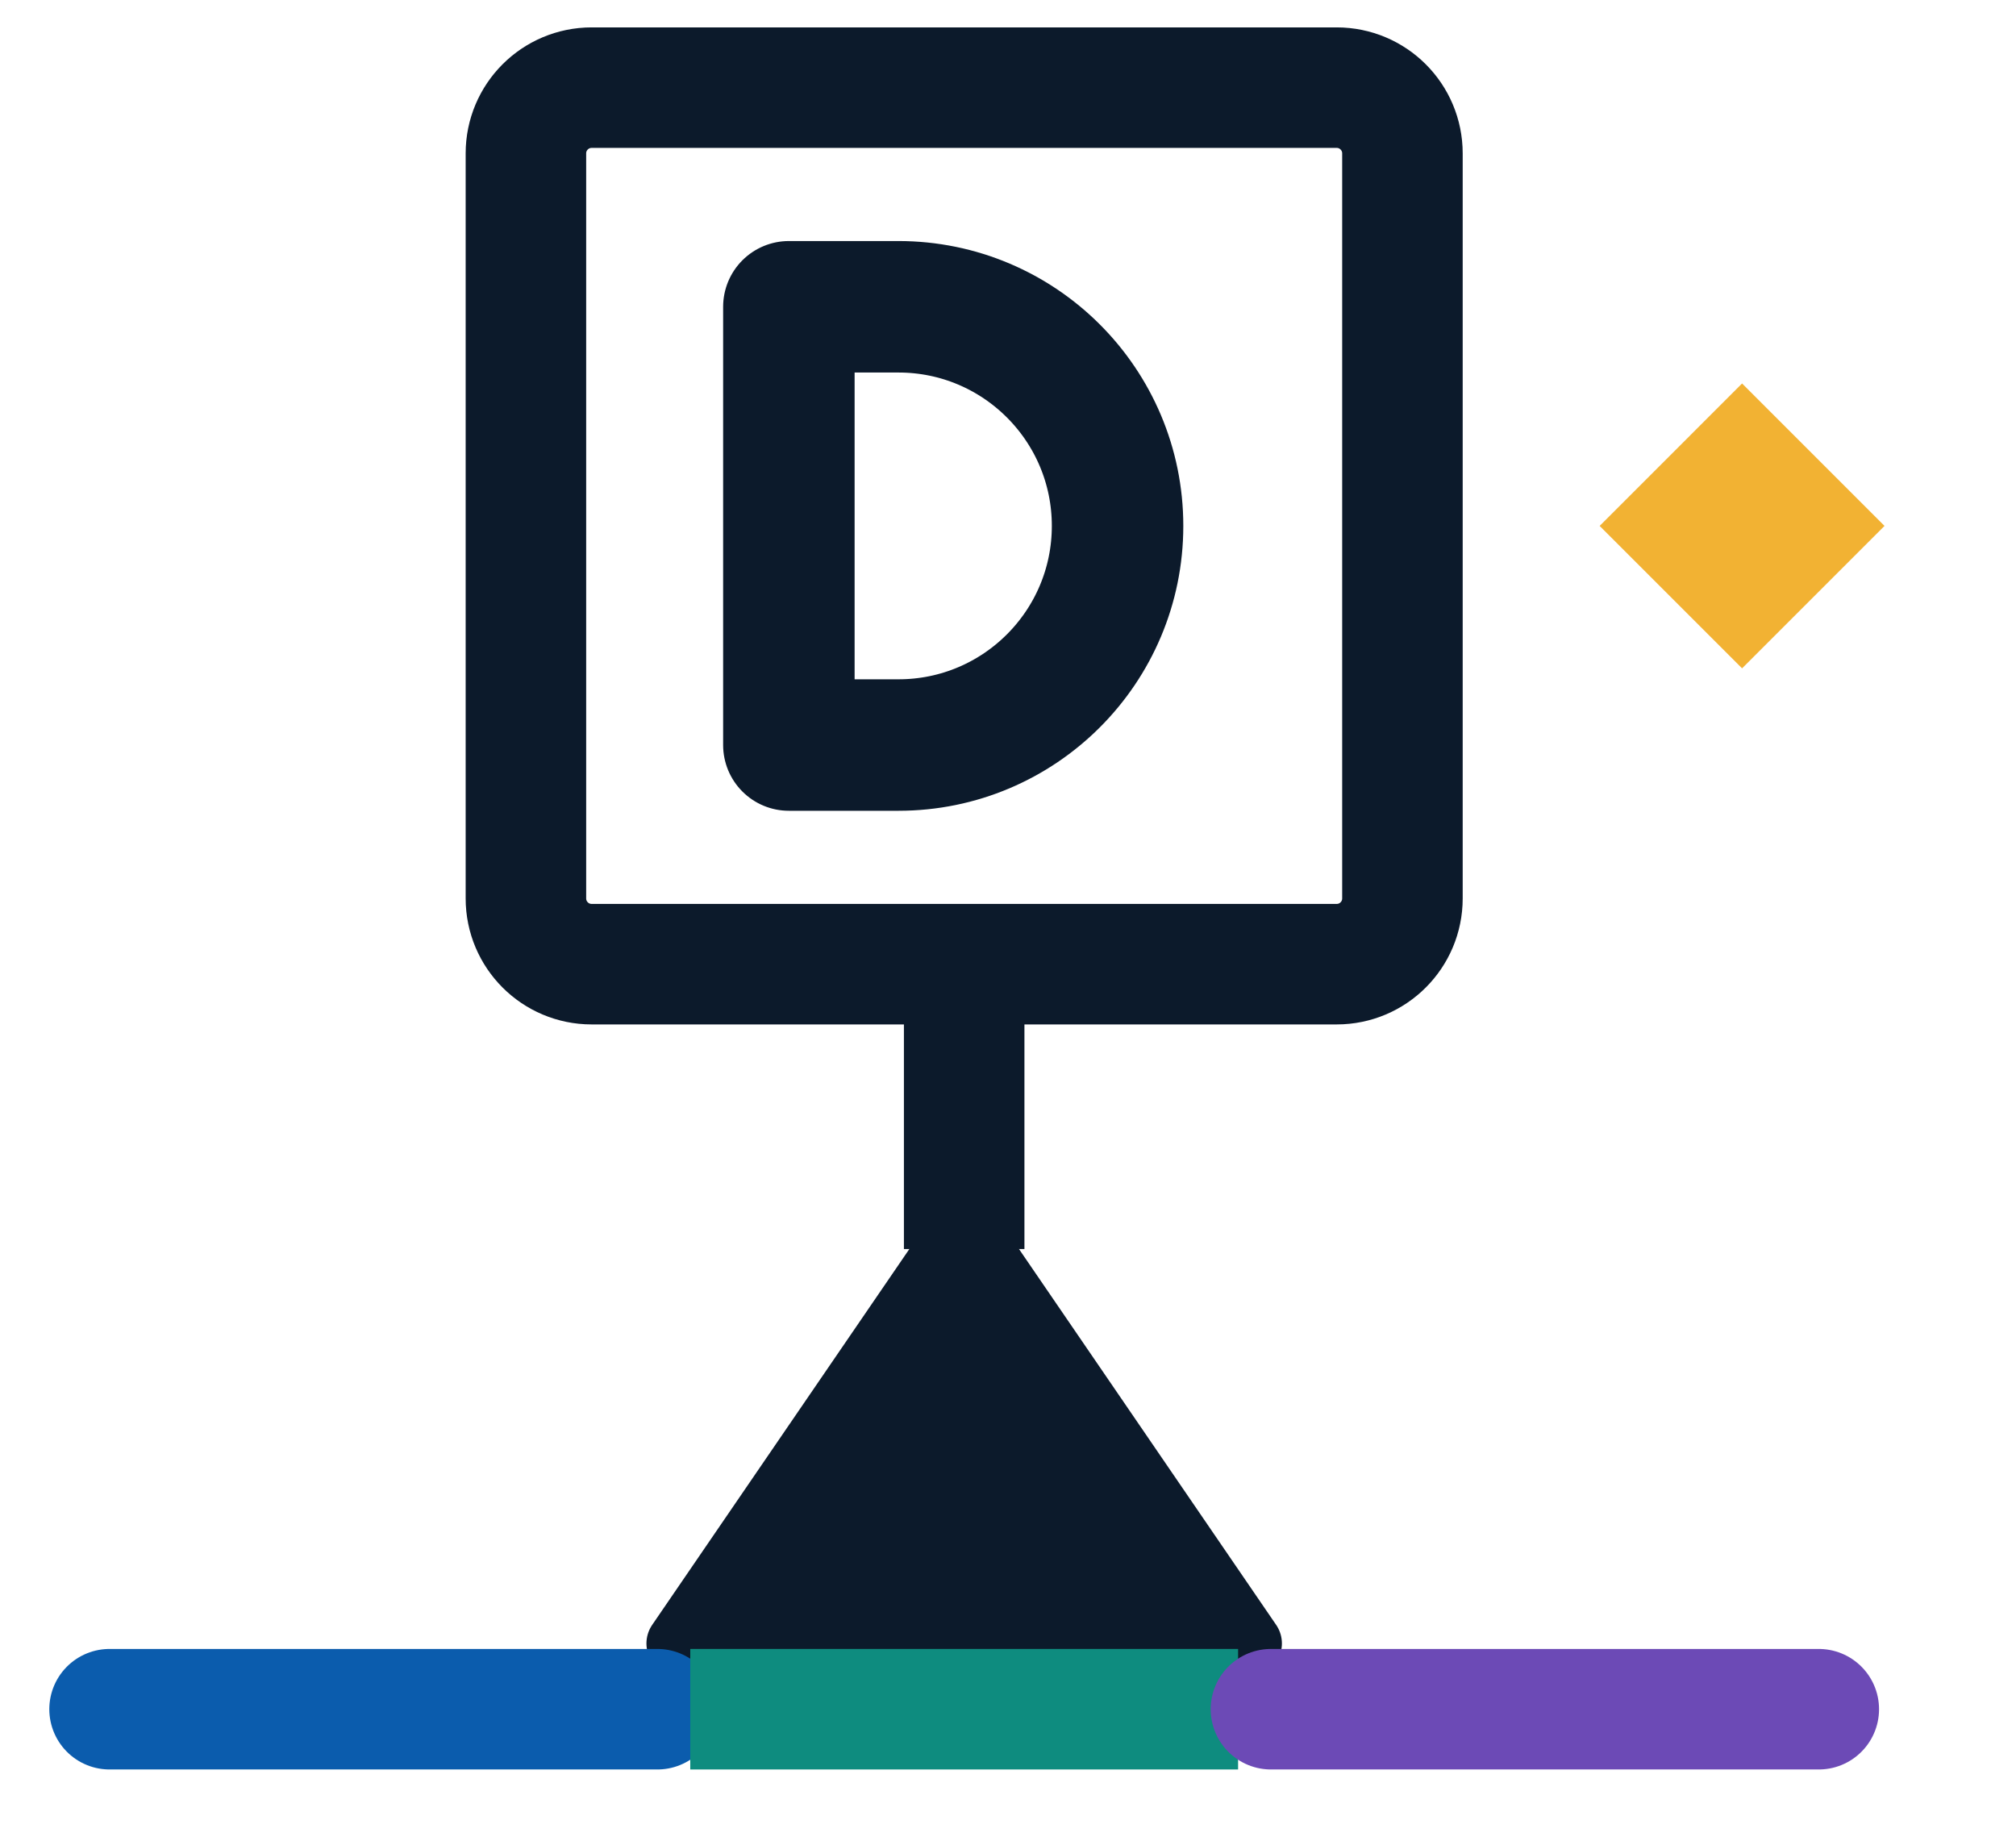
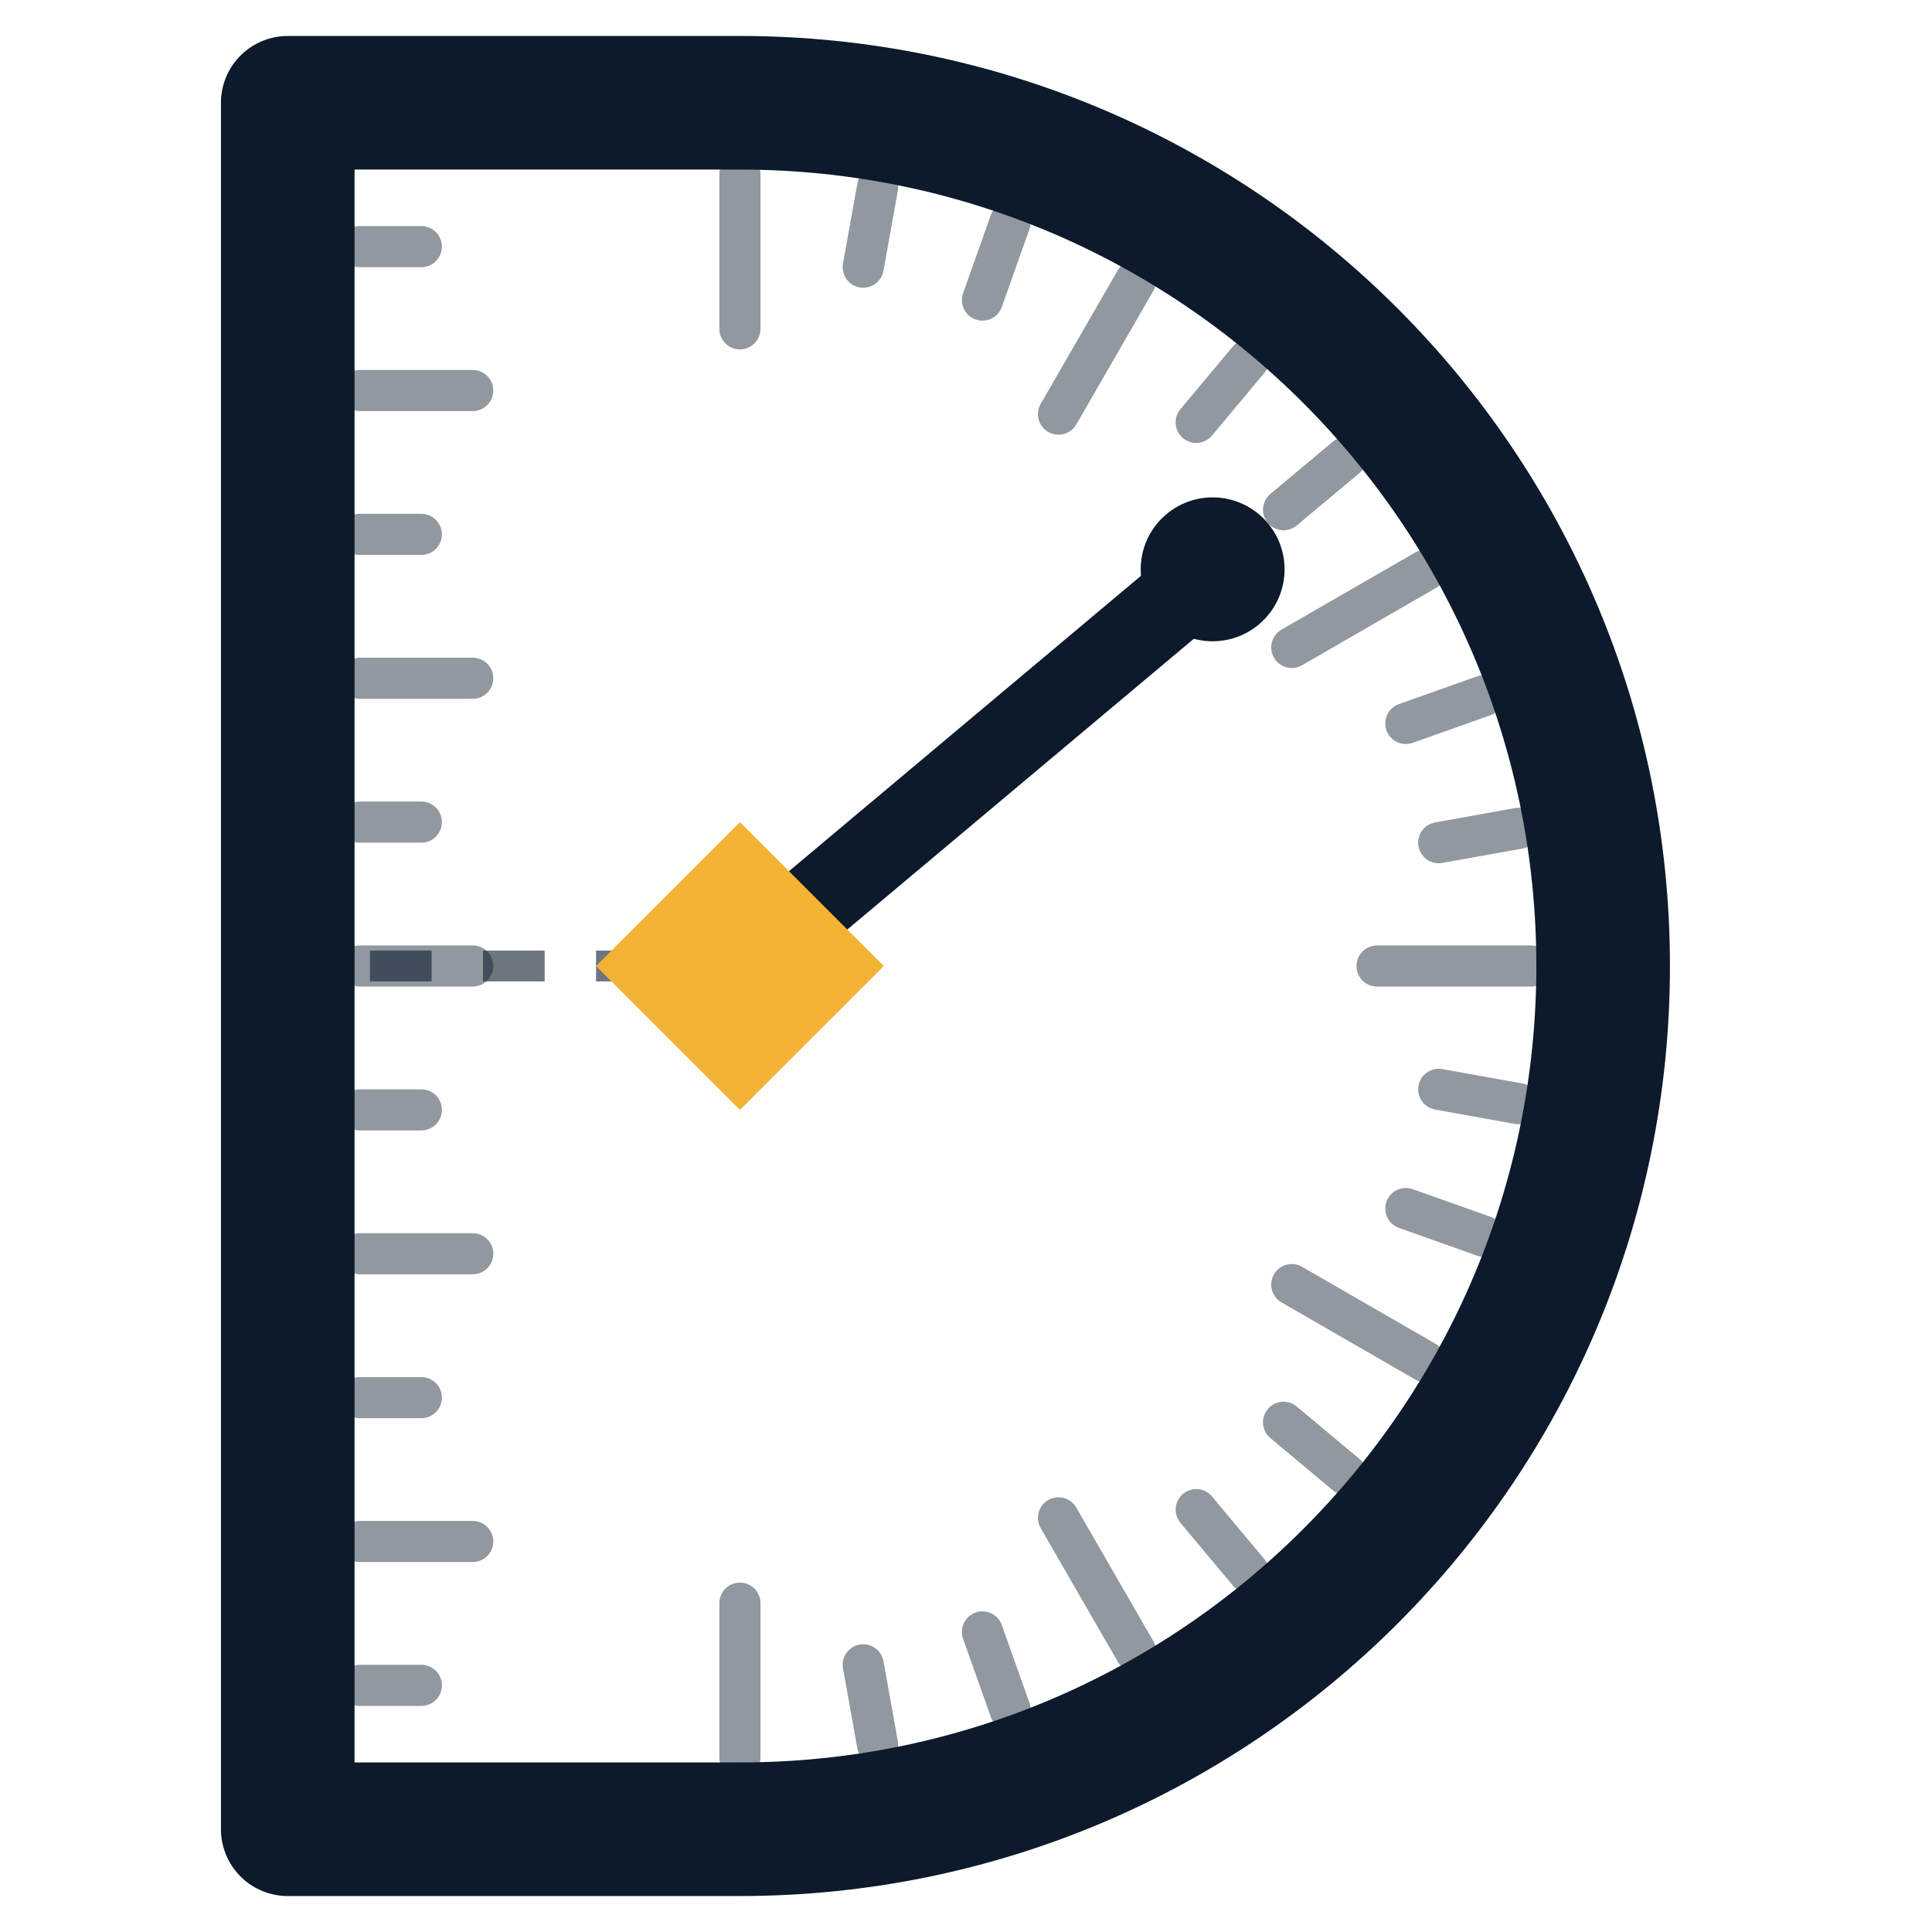
- <svg xmlns="http://www.w3.org/2000/svg" viewBox="40 36 184 168" width="184" height="168">
-   <rect x="88" y="44" width="80" height="80" rx="6" fill="none" stroke="#0C1A2B" stroke-width="11" />
-   <path d="M112 64v40h10a20 20 0 0 0 0-40z" fill="none" stroke="#0C1A2B" stroke-width="12" stroke-linejoin="round" />
-   <path d="M128 124v26" stroke="#0C1A2B" stroke-width="11" />
-   <path d="M128 148l26 38h-52z" fill="#0C1A2B" stroke="#0C1A2B" stroke-width="6" stroke-linejoin="round" />
-   <path d="M50 192h50" stroke="#0B5CAD" stroke-width="11" stroke-linecap="round" />
-   <path d="M103 192h50" stroke="#0E8C7F" stroke-width="11" />
-   <path d="M156 192h50" stroke="#6C4AB6" stroke-width="11" stroke-linecap="round" />
-   <path d="M199 71l13 13-13 13-13-13z" fill="#F2B233" />
+ <svg xmlns="http://www.w3.org/2000/svg" viewBox="52 34 152 188" width="152" height="152">
+   <path d="M106.0 51.0L106.0 66.0 M119.4 52.2L118.0 60.0 M132.3 55.6L129.6 63.2 M144.5 61.3L137.0 74.3 M155.5 69.0L150.4 75.1 M165.0 78.5L158.9 83.6 M172.7 89.5L159.7 97.0 M178.4 101.7L170.8 104.4 M181.8 114.6L174.0 116.0 M183.0 128.0L168.0 128.0 M181.8 141.4L174.0 140.0 M178.4 154.3L170.8 151.6 M172.7 166.5L159.7 159.0 M165.0 177.5L158.9 172.4 M155.5 187.0L150.4 180.9 M144.5 194.7L137.0 181.7 M132.3 200.4L129.6 192.8 M119.4 203.8L118.0 196.0 M106.0 205.0L106.0 190.0 M69 58h6 M69 72h11 M69 86h6 M69 100h11 M69 114h6 M69 128h11 M69 142h6 M69 156h11 M69 170h6 M69 184h11 M69 198h6" stroke="#0C1A2B" stroke-width="4" stroke-linecap="round" opacity=".45" />
+   <path d="M70 128H106" stroke="#0C1A2B" stroke-width="3" stroke-dasharray="6 5" opacity=".6" />
+   <path d="M106 128L152.0 89.4" stroke="#0C1A2B" stroke-width="8" stroke-linecap="round" />
+   <circle cx="152.0" cy="89.4" r="7" fill="#0C1A2B" />
+   <path d="M62 44H106a84 84 0 0 1 0 168H62z" fill="none" stroke="#0C1A2B" stroke-width="13" stroke-linejoin="round" />
+   <path d="M106 114l14 14-14 14-14-14z" fill="#F2B233" />
</svg>
